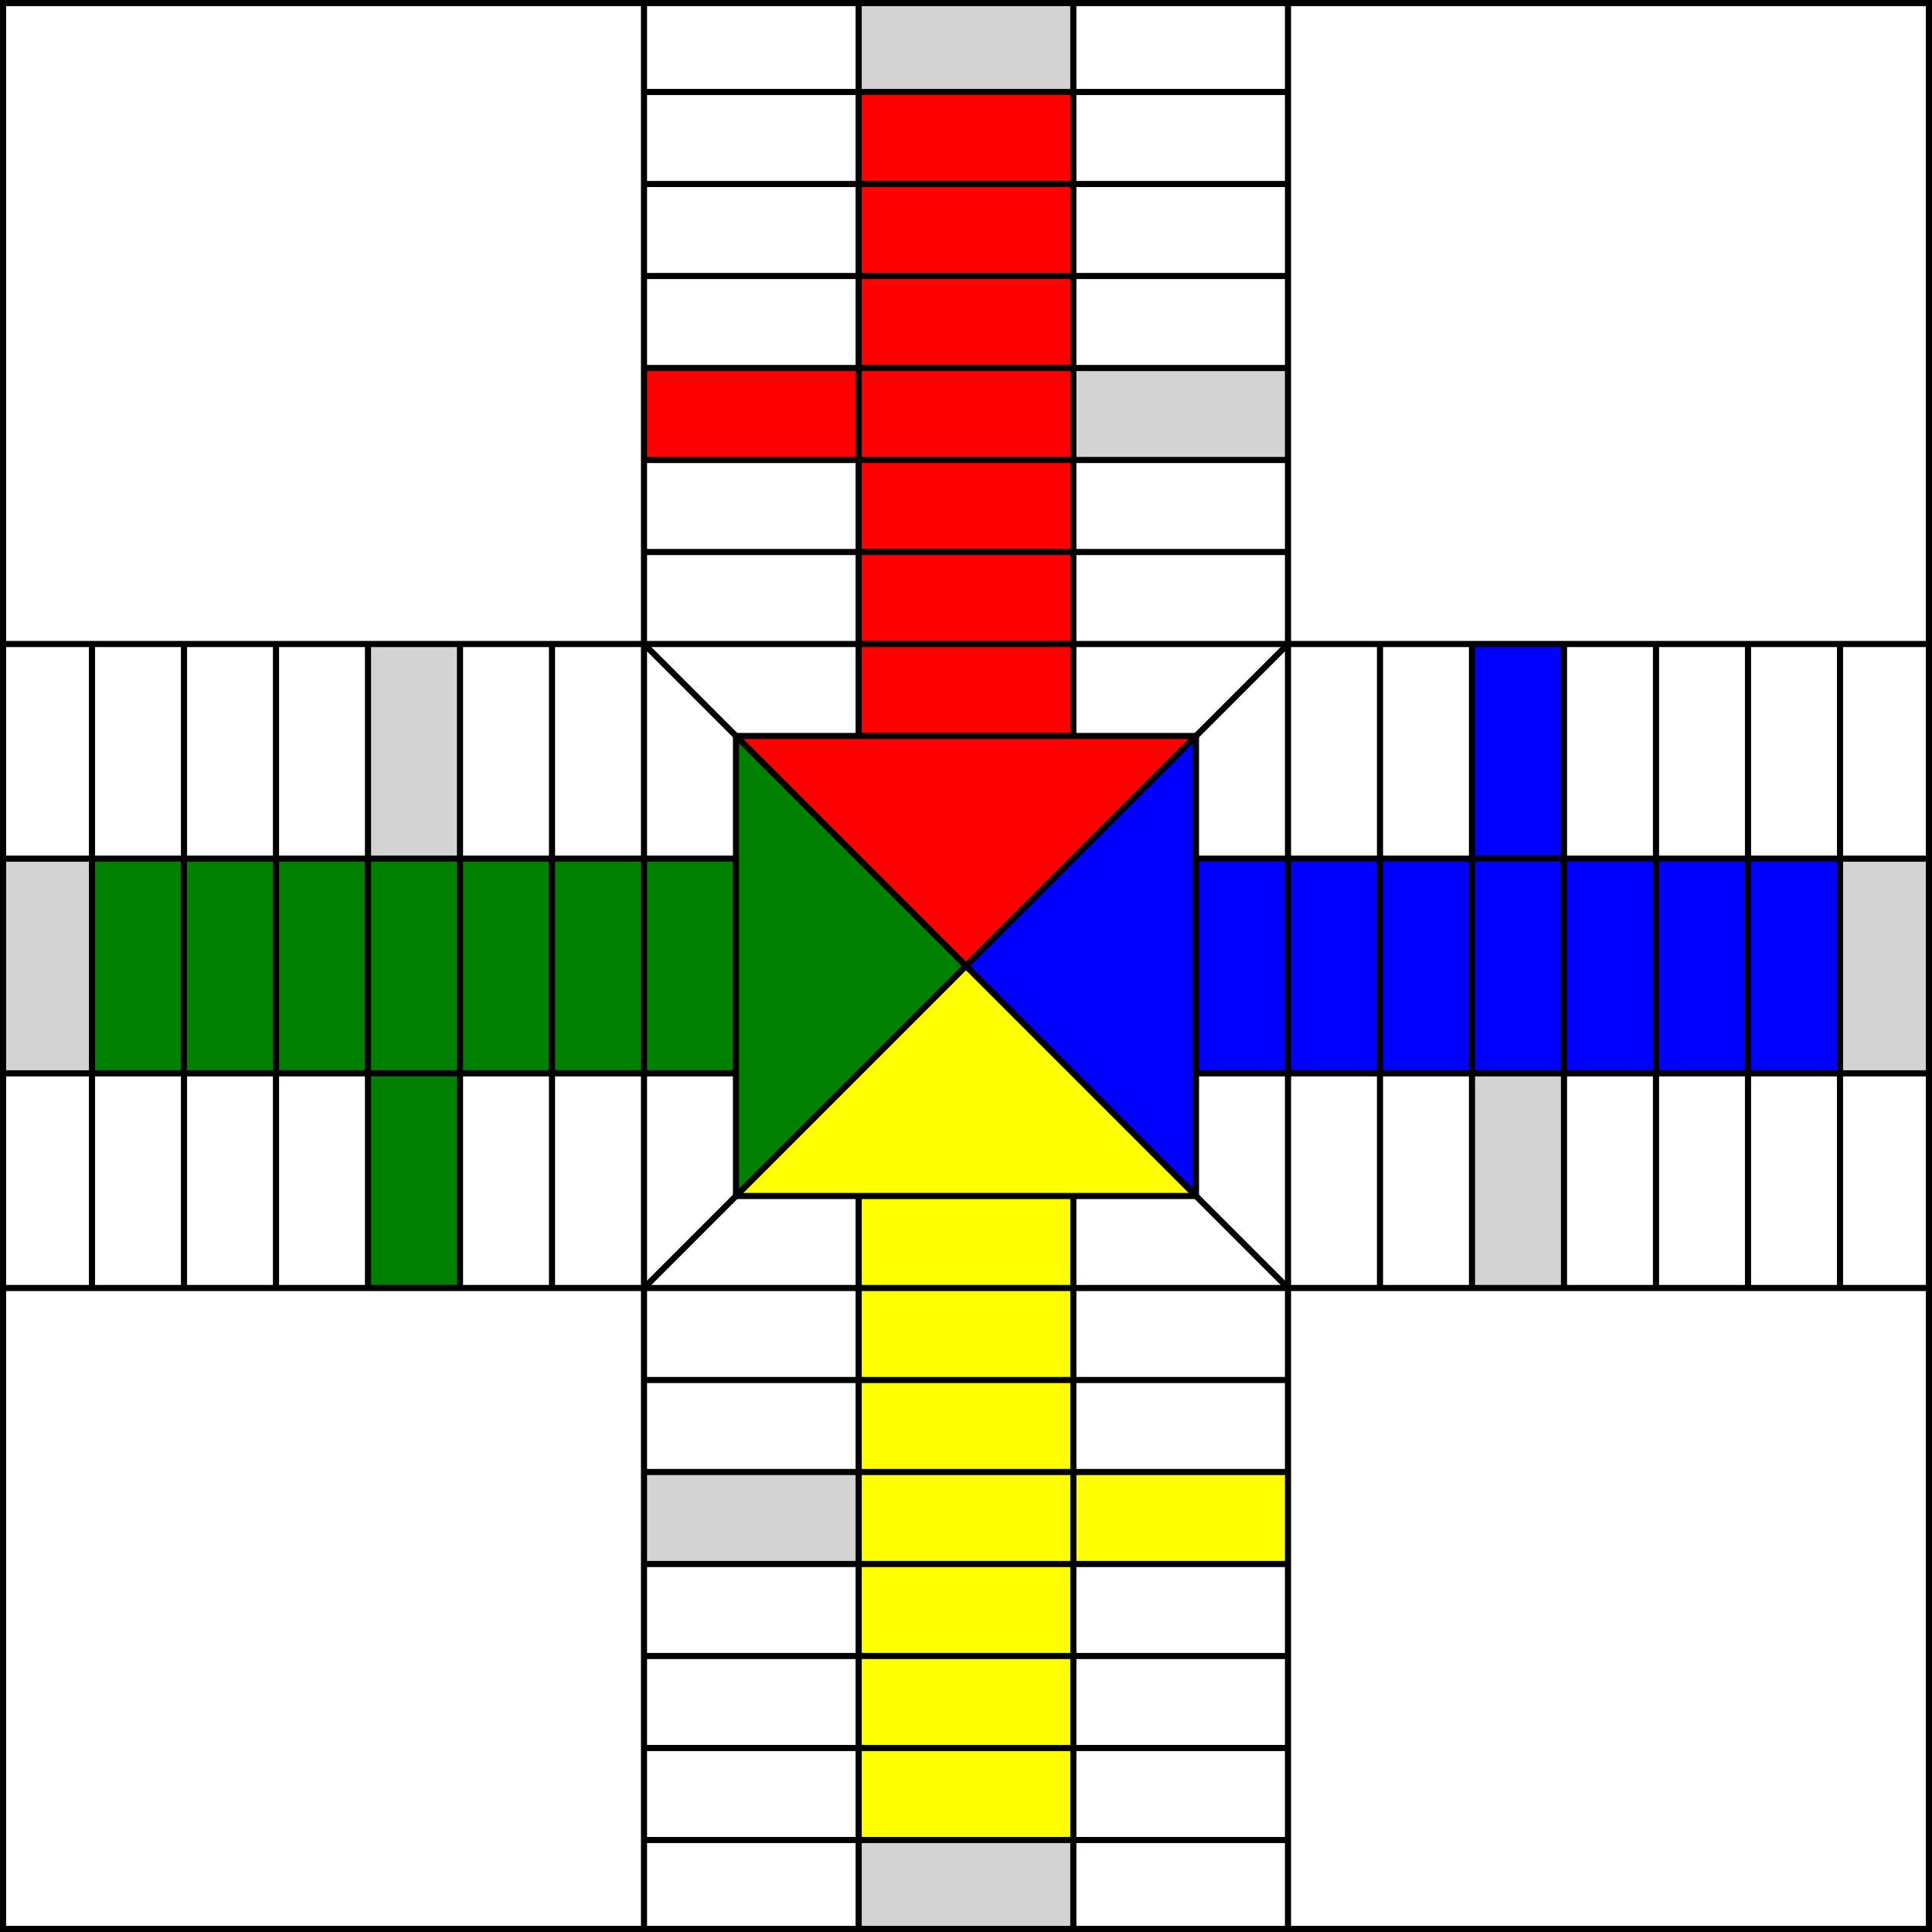
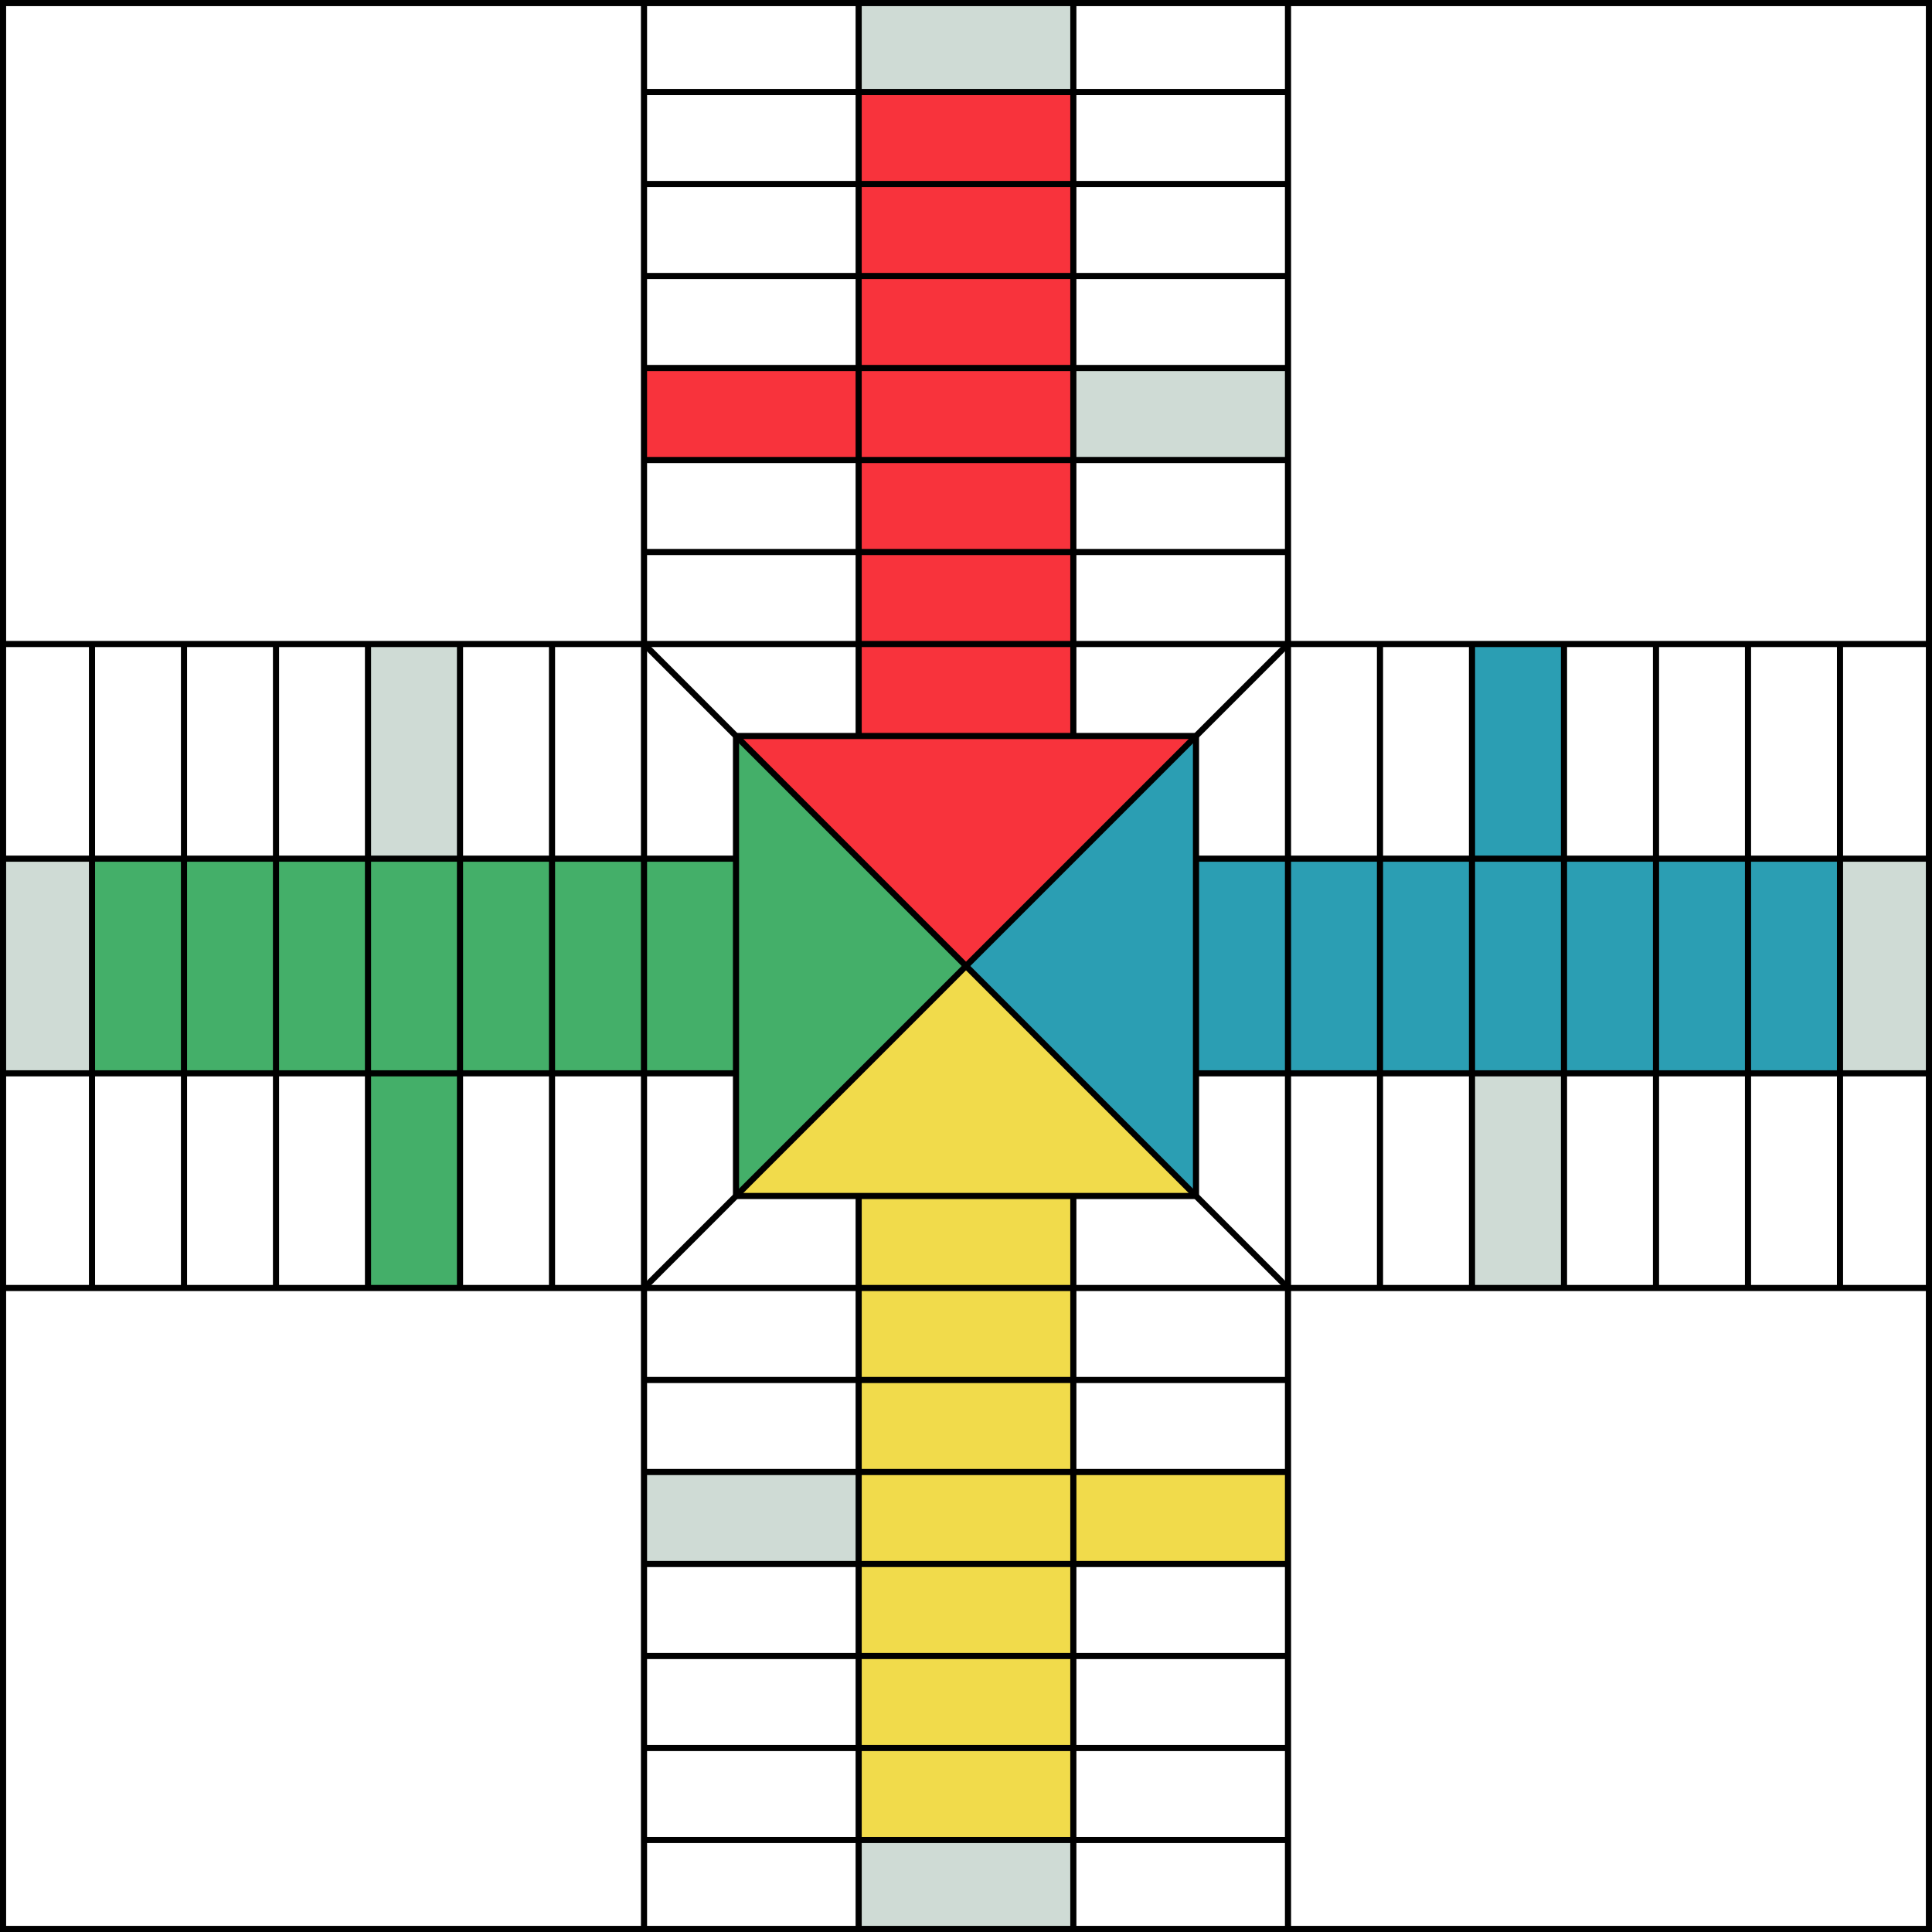
<svg xmlns="http://www.w3.org/2000/svg" width="100%" height="100%" viewBox="0 0 630 630">
  <rect x="1" y="1" width="628" height="628" fill="white" />
-   <g fill="red">
+   <g fill="#f8333c">
    <rect x="280" y="30" width="70" height="210" />
    <rect x="210" y="120" width="70" height="30" />
    <polygon points="240,240 315,315 390,240" />
  </g>
-   <g fill="yellow">
+   <g fill="#f1db4b">
    <rect x="280" y="390" width="70" height="210" />
    <rect x="350" y="480" width="70" height="30" />
    <polygon points="240,390 315,315 390,390" />
  </g>
-   <g fill="green">
+   <g fill="#44af69">
    <rect x="30" y="280" width="210" height="70" />
    <rect x="120" y="350" width="30" height="70" />
    <polygon points="240,240 315,315 240,390" />
  </g>
-   <g fill="blue">
+   <g fill="#2b9eb3">
    <rect x="390" y="280" width="210" height="70" />
    <rect x="480" y="210" width="30" height="70" />
    <polygon points="390,240 315,315 390,390" />
  </g>
-   <g fill="lightgray">
+   <g fill="#cfdbd5">
    <rect x="280" y="0" width="70" height="30" />
    <rect x="350" y="120" width="70" height="30" />
    <rect x="210" y="480" width="70" height="30" />
    <rect x="280" y="600" width="70" height="30" />
    <rect x="0" y="280" width="30" height="70" />
    <rect x="120" y="210" width="30" height="70" />
    <rect x="480" y="350" width="30" height="70" />
    <rect x="600" y="280" width="30" height="70" />
  </g>
  <g stroke="black" stroke-width="2">
    <line x1="0" y1="210" x2="630" y2="210" />
    <line x1="0" y1="420" x2="630" y2="420" />
    <line x1="210" y1="0" x2="210" y2="630" />
    <line x1="420" y1="0" x2="420" y2="630" />
    <line x1="280" y1="0" x2="280" y2="240" />
    <line x1="350" y1="0" x2="350" y2="240" />
    <line x1="210" y1="30" x2="420" y2="30" />
    <line x1="210" y1="60" x2="420" y2="60" />
    <line x1="210" y1="90" x2="420" y2="90" />
    <line x1="210" y1="120" x2="420" y2="120" />
    <line x1="210" y1="150" x2="420" y2="150" />
    <line x1="210" y1="180" x2="420" y2="180" />
    <line x1="240" y1="240" x2="390" y2="240" />
    <line x1="280" y1="390" x2="280" y2="630" />
    <line x1="350" y1="390" x2="350" y2="630" />
    <line x1="210" y1="600" x2="420" y2="600" />
    <line x1="210" y1="570" x2="420" y2="570" />
    <line x1="210" y1="540" x2="420" y2="540" />
    <line x1="210" y1="510" x2="420" y2="510" />
    <line x1="210" y1="480" x2="420" y2="480" />
    <line x1="210" y1="450" x2="420" y2="450" />
    <line x1="240" y1="390" x2="390" y2="390" />
    <line x1="0" y1="280" x2="240" y2="280" />
    <line x1="0" y1="350" x2="240" y2="350" />
    <line x1="30" y1="210" x2="30" y2="420" />
    <line x1="60" y1="210" x2="60" y2="420" />
    <line x1="90" y1="210" x2="90" y2="420" />
    <line x1="120" y1="210" x2="120" y2="420" />
    <line x1="150" y1="210" x2="150" y2="420" />
    <line x1="180" y1="210" x2="180" y2="420" />
    <line x1="240" y1="240" x2="240" y2="390" />
    <line x1="390" y1="280" x2="630" y2="280" />
    <line x1="390" y1="350" x2="630" y2="350" />
    <line x1="600" y1="210" x2="600" y2="420" />
    <line x1="570" y1="210" x2="570" y2="420" />
    <line x1="540" y1="210" x2="540" y2="420" />
    <line x1="510" y1="210" x2="510" y2="420" />
    <line x1="480" y1="210" x2="480" y2="420" />
    <line x1="450" y1="210" x2="450" y2="420" />
    <line x1="390" y1="240" x2="390" y2="390" />
    <line x1="210" y1="210" x2="420" y2="420" />
    <line x1="210" y1="420" x2="420" y2="210" />
  </g>
  <rect x="1" y="1" width="628" height="628" fill="none" stroke="black" stroke-width="2" />
</svg>
